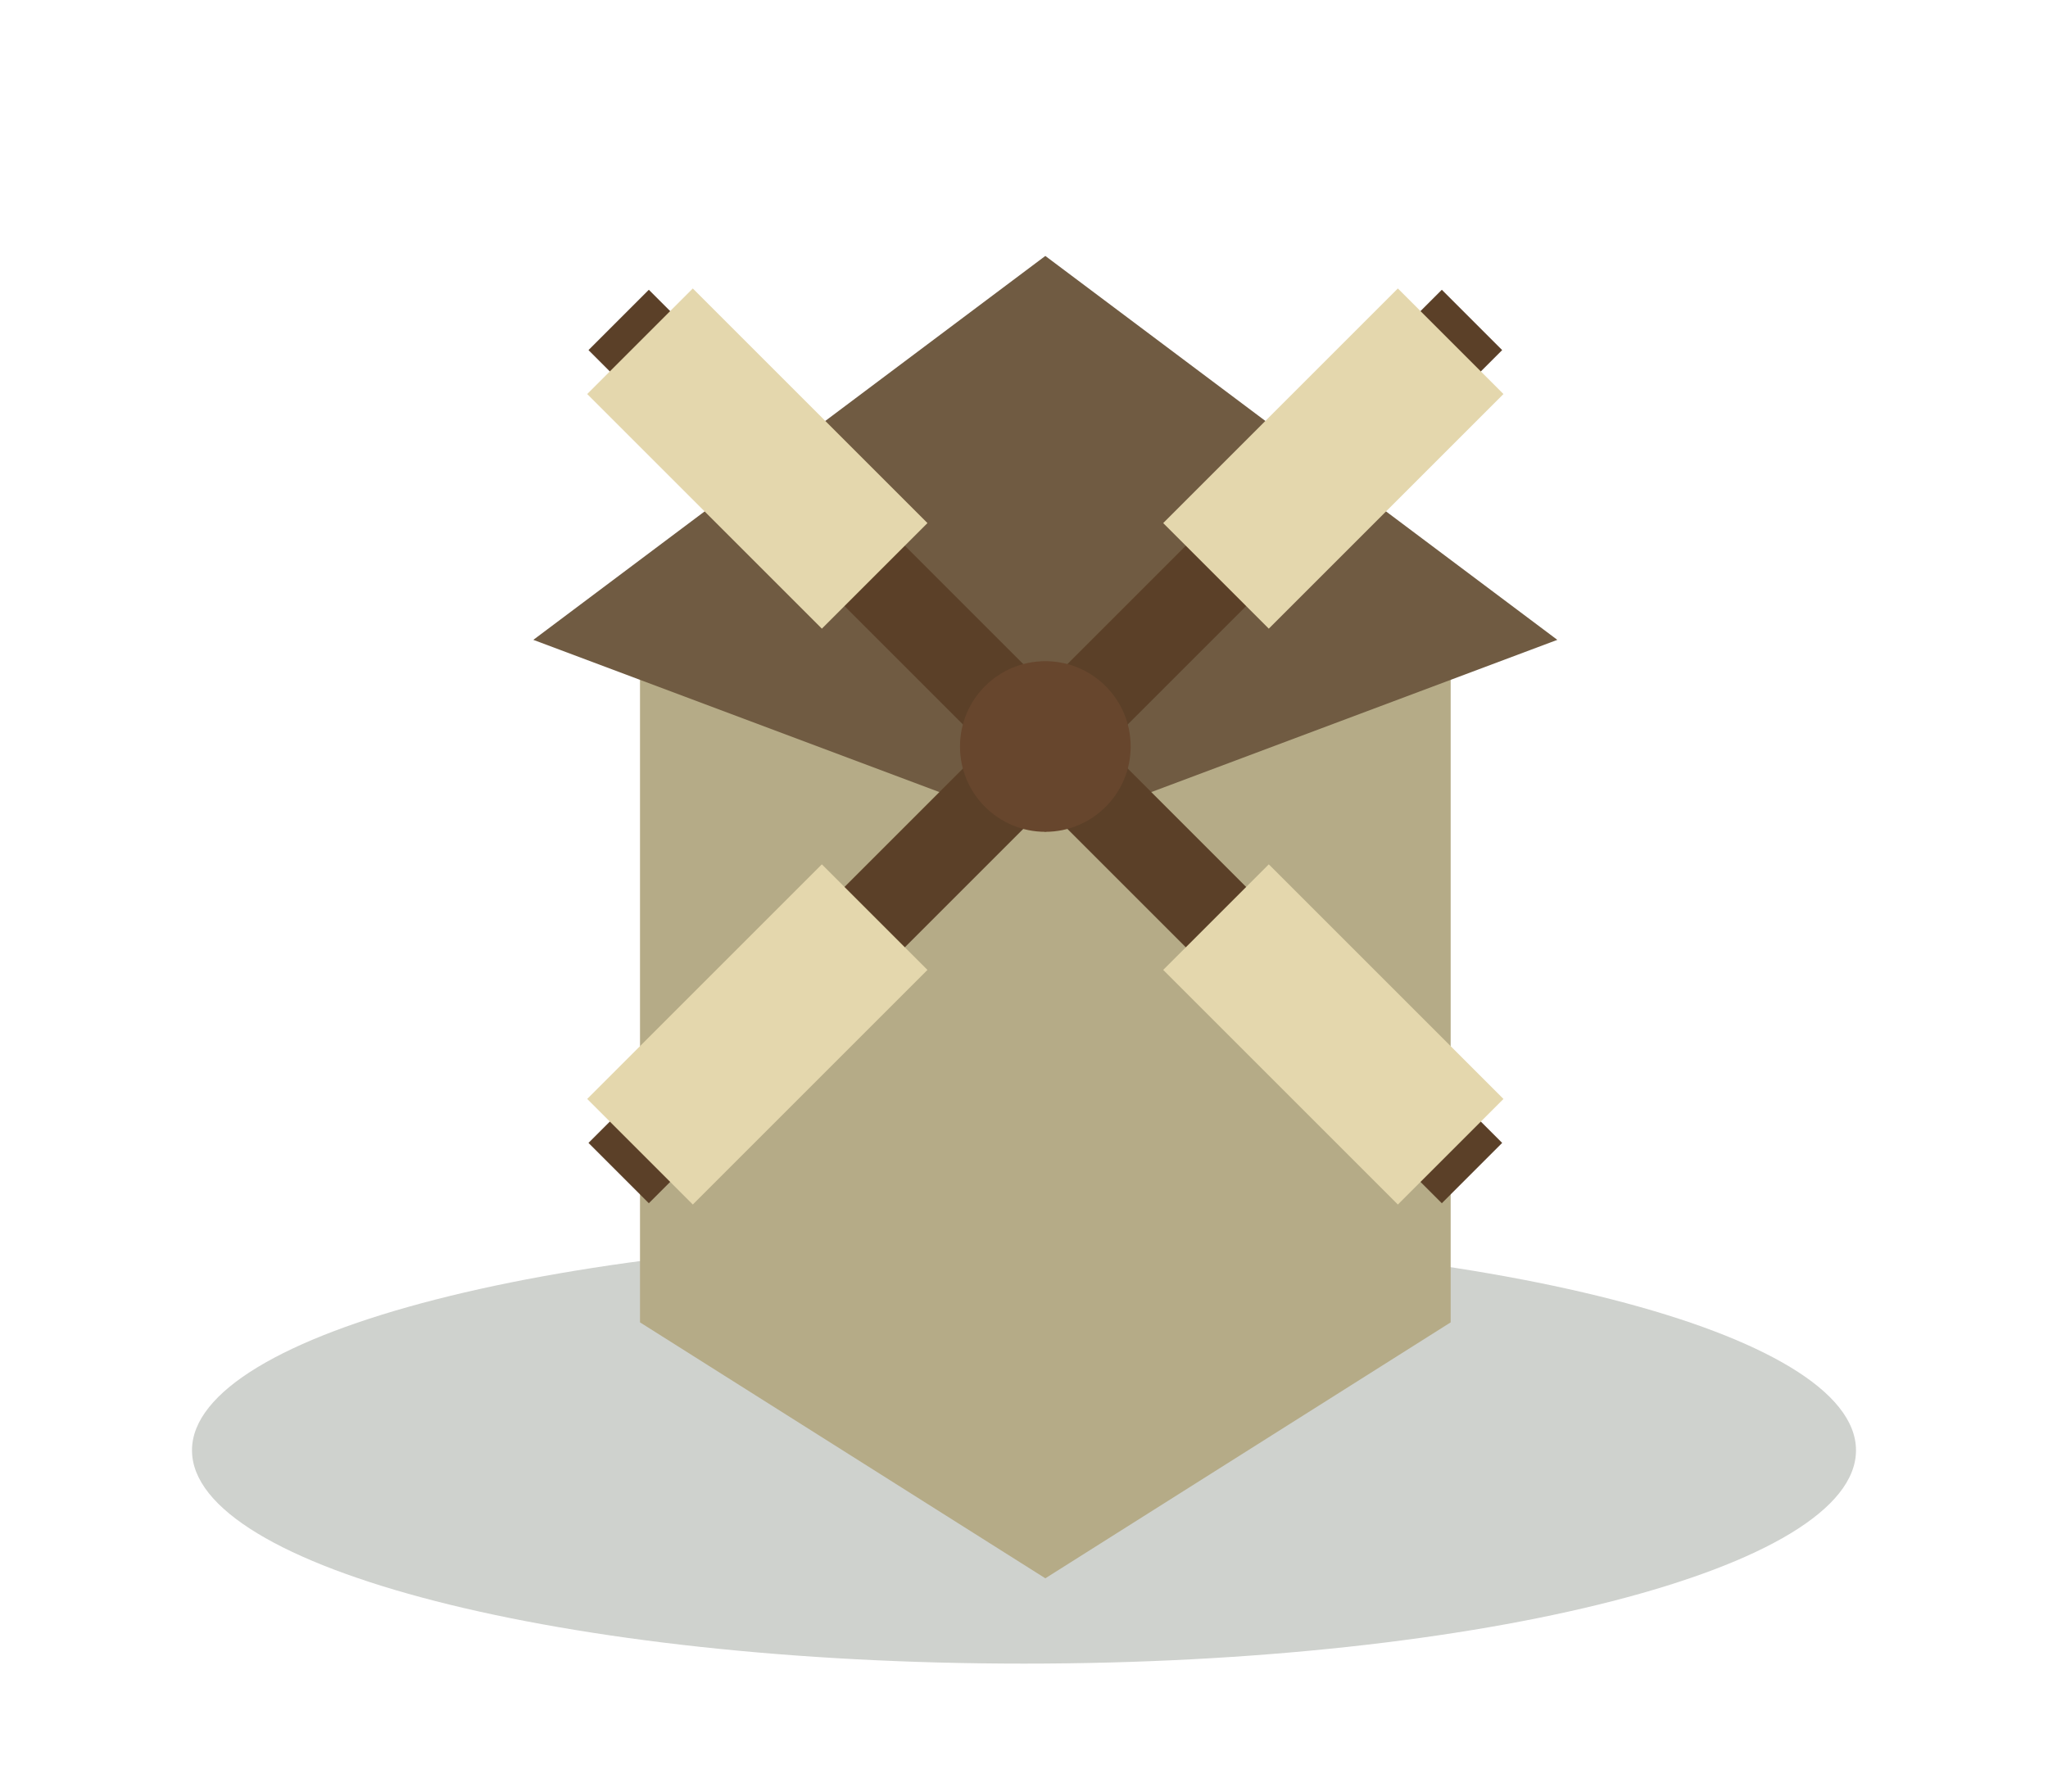
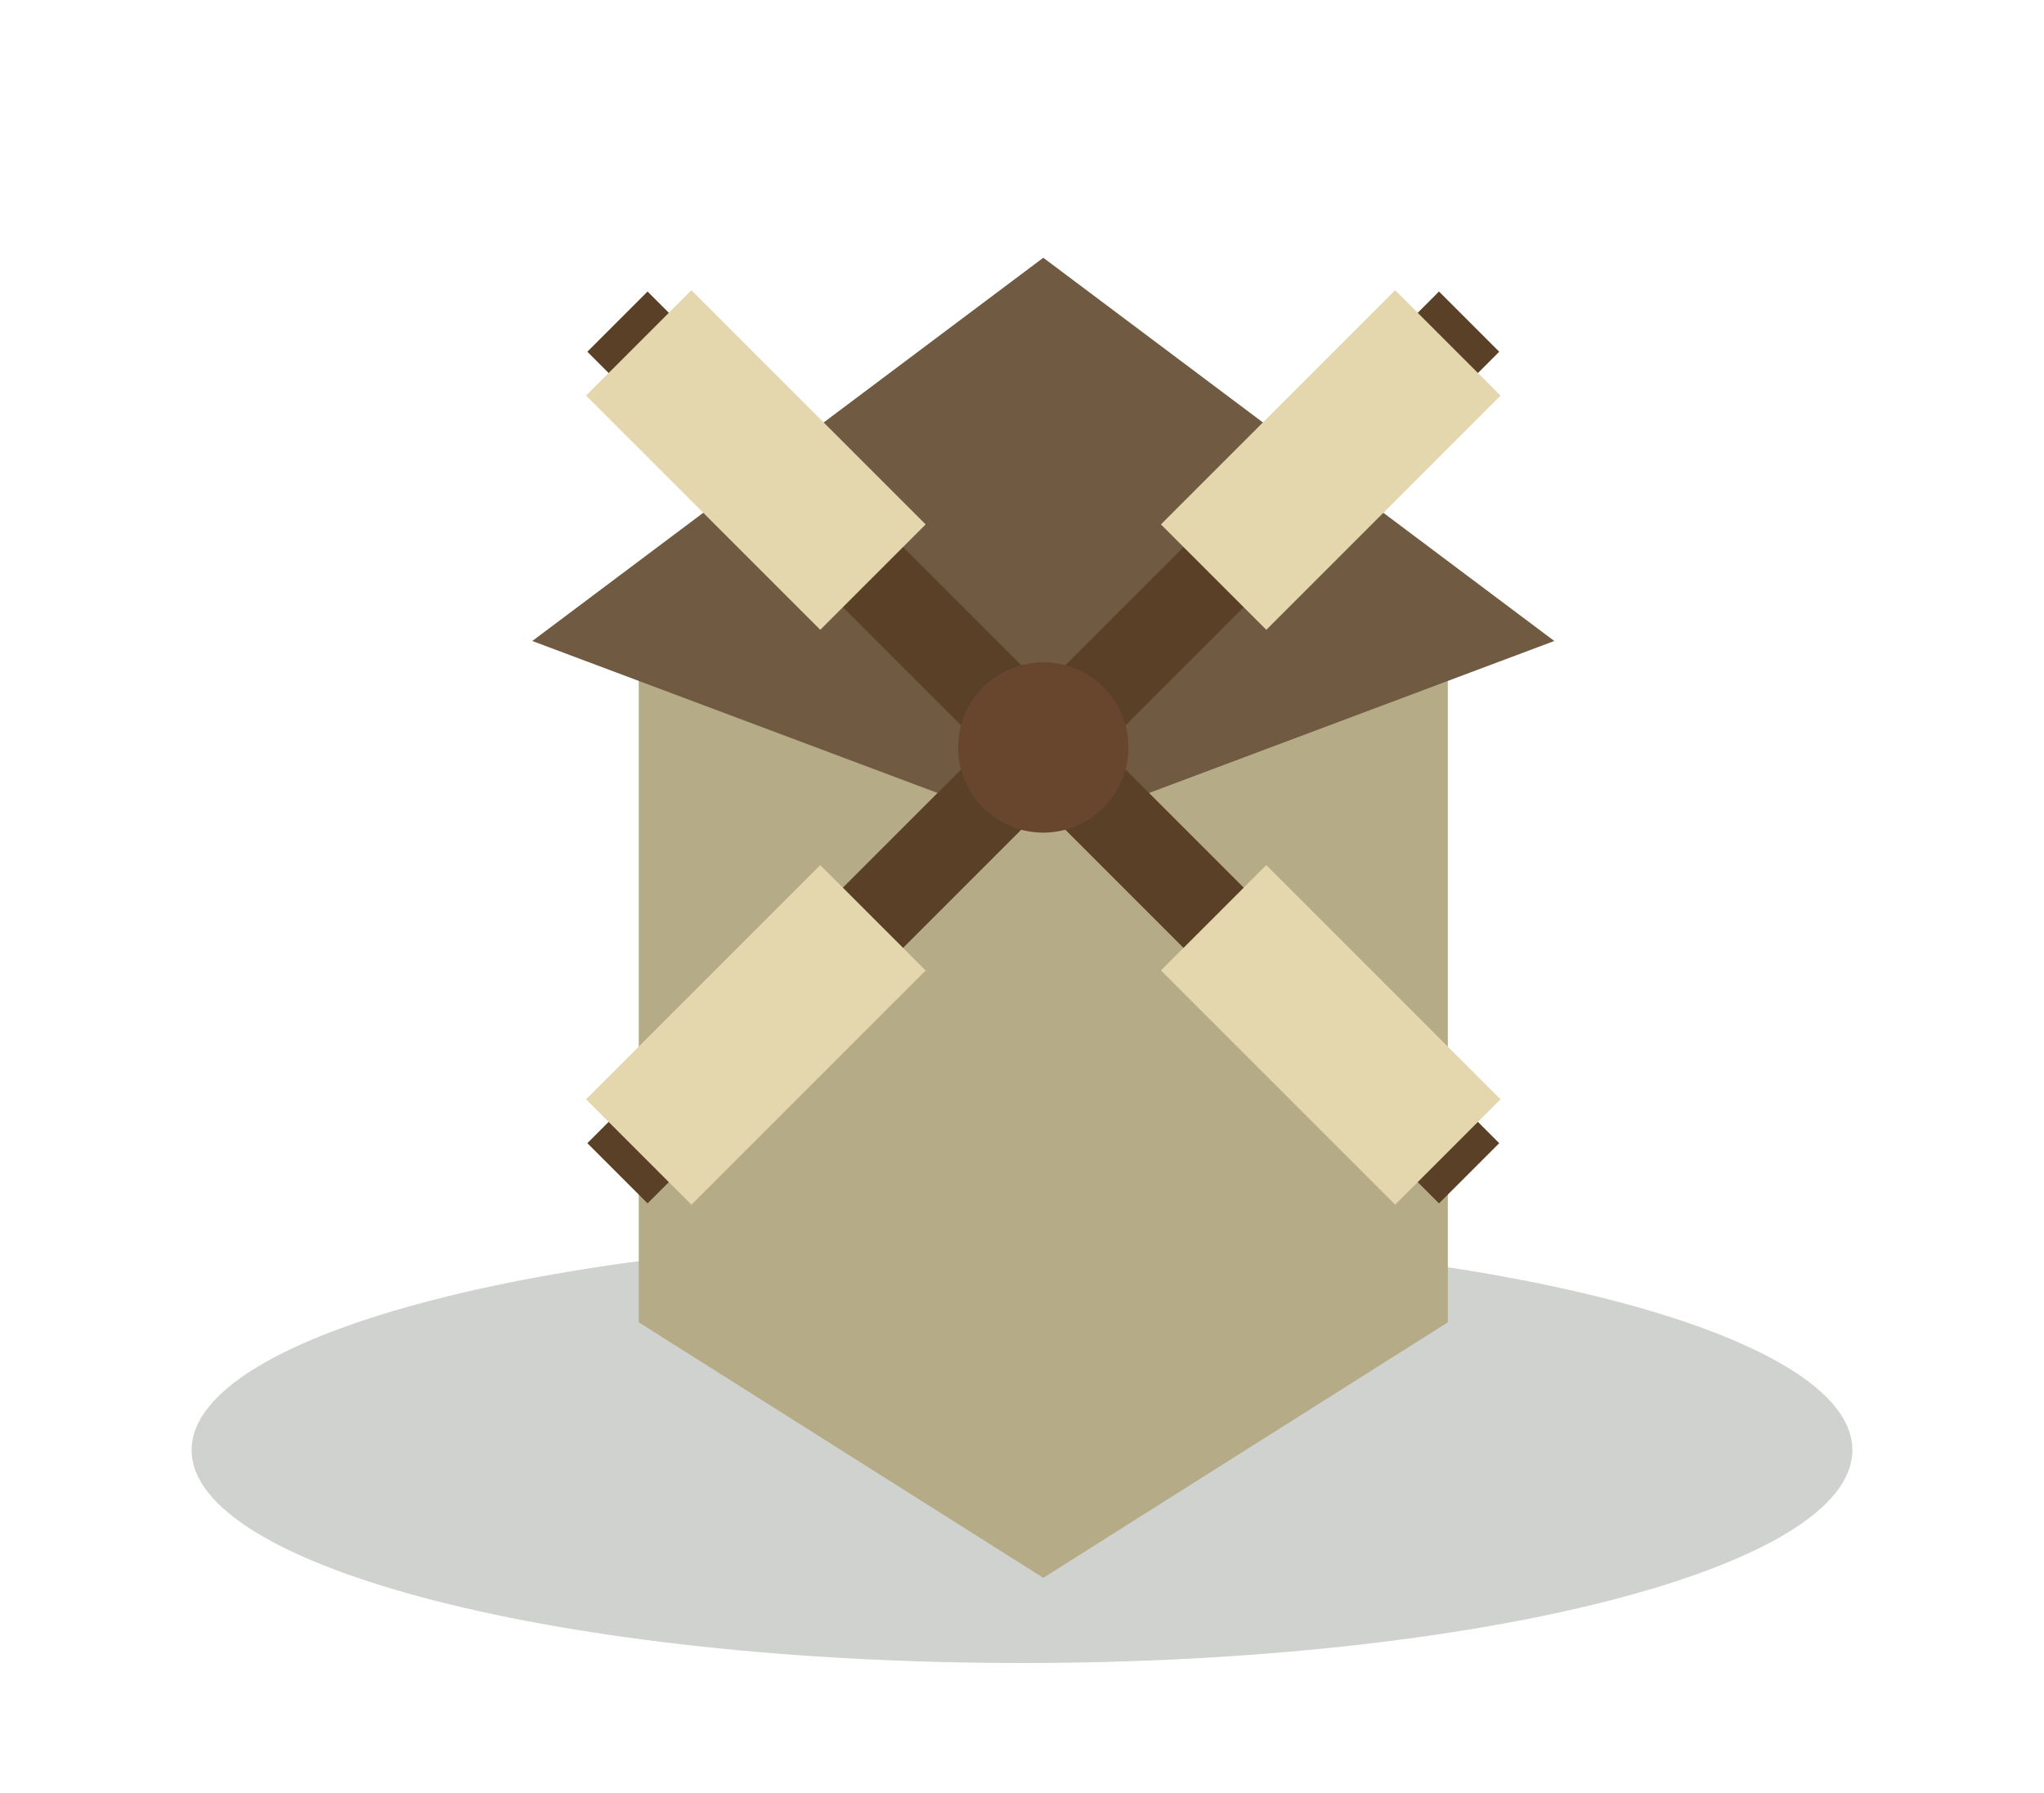
- <svg xmlns="http://www.w3.org/2000/svg" viewBox="0 0 96 84">
+ <svg xmlns="http://www.w3.org/2000/svg" viewBox="0 0 96 84" width="171" height="150">
  <ellipse fill="#263021" opacity=".22" cx="48" cy="68" rx="39" ry="10" />
  <path fill="#b5ab87" d="M30 62V29l19-13 19 13v33L49 74z" />
  <path fill="#705b42" d="m25 30 24-18 24 18-24 9z" />
  <path stroke="#5b4028" stroke-width="4" d="m29 15 40 40m-40 0 40-40" />
  <path stroke="#e4d7ad" stroke-width="7" d="m30 16 11 11m16 16 11 11m-38 0 11-11m16-16 11-11" />
  <circle cx="49" cy="35" r="4" fill="#67462d" />
</svg>
